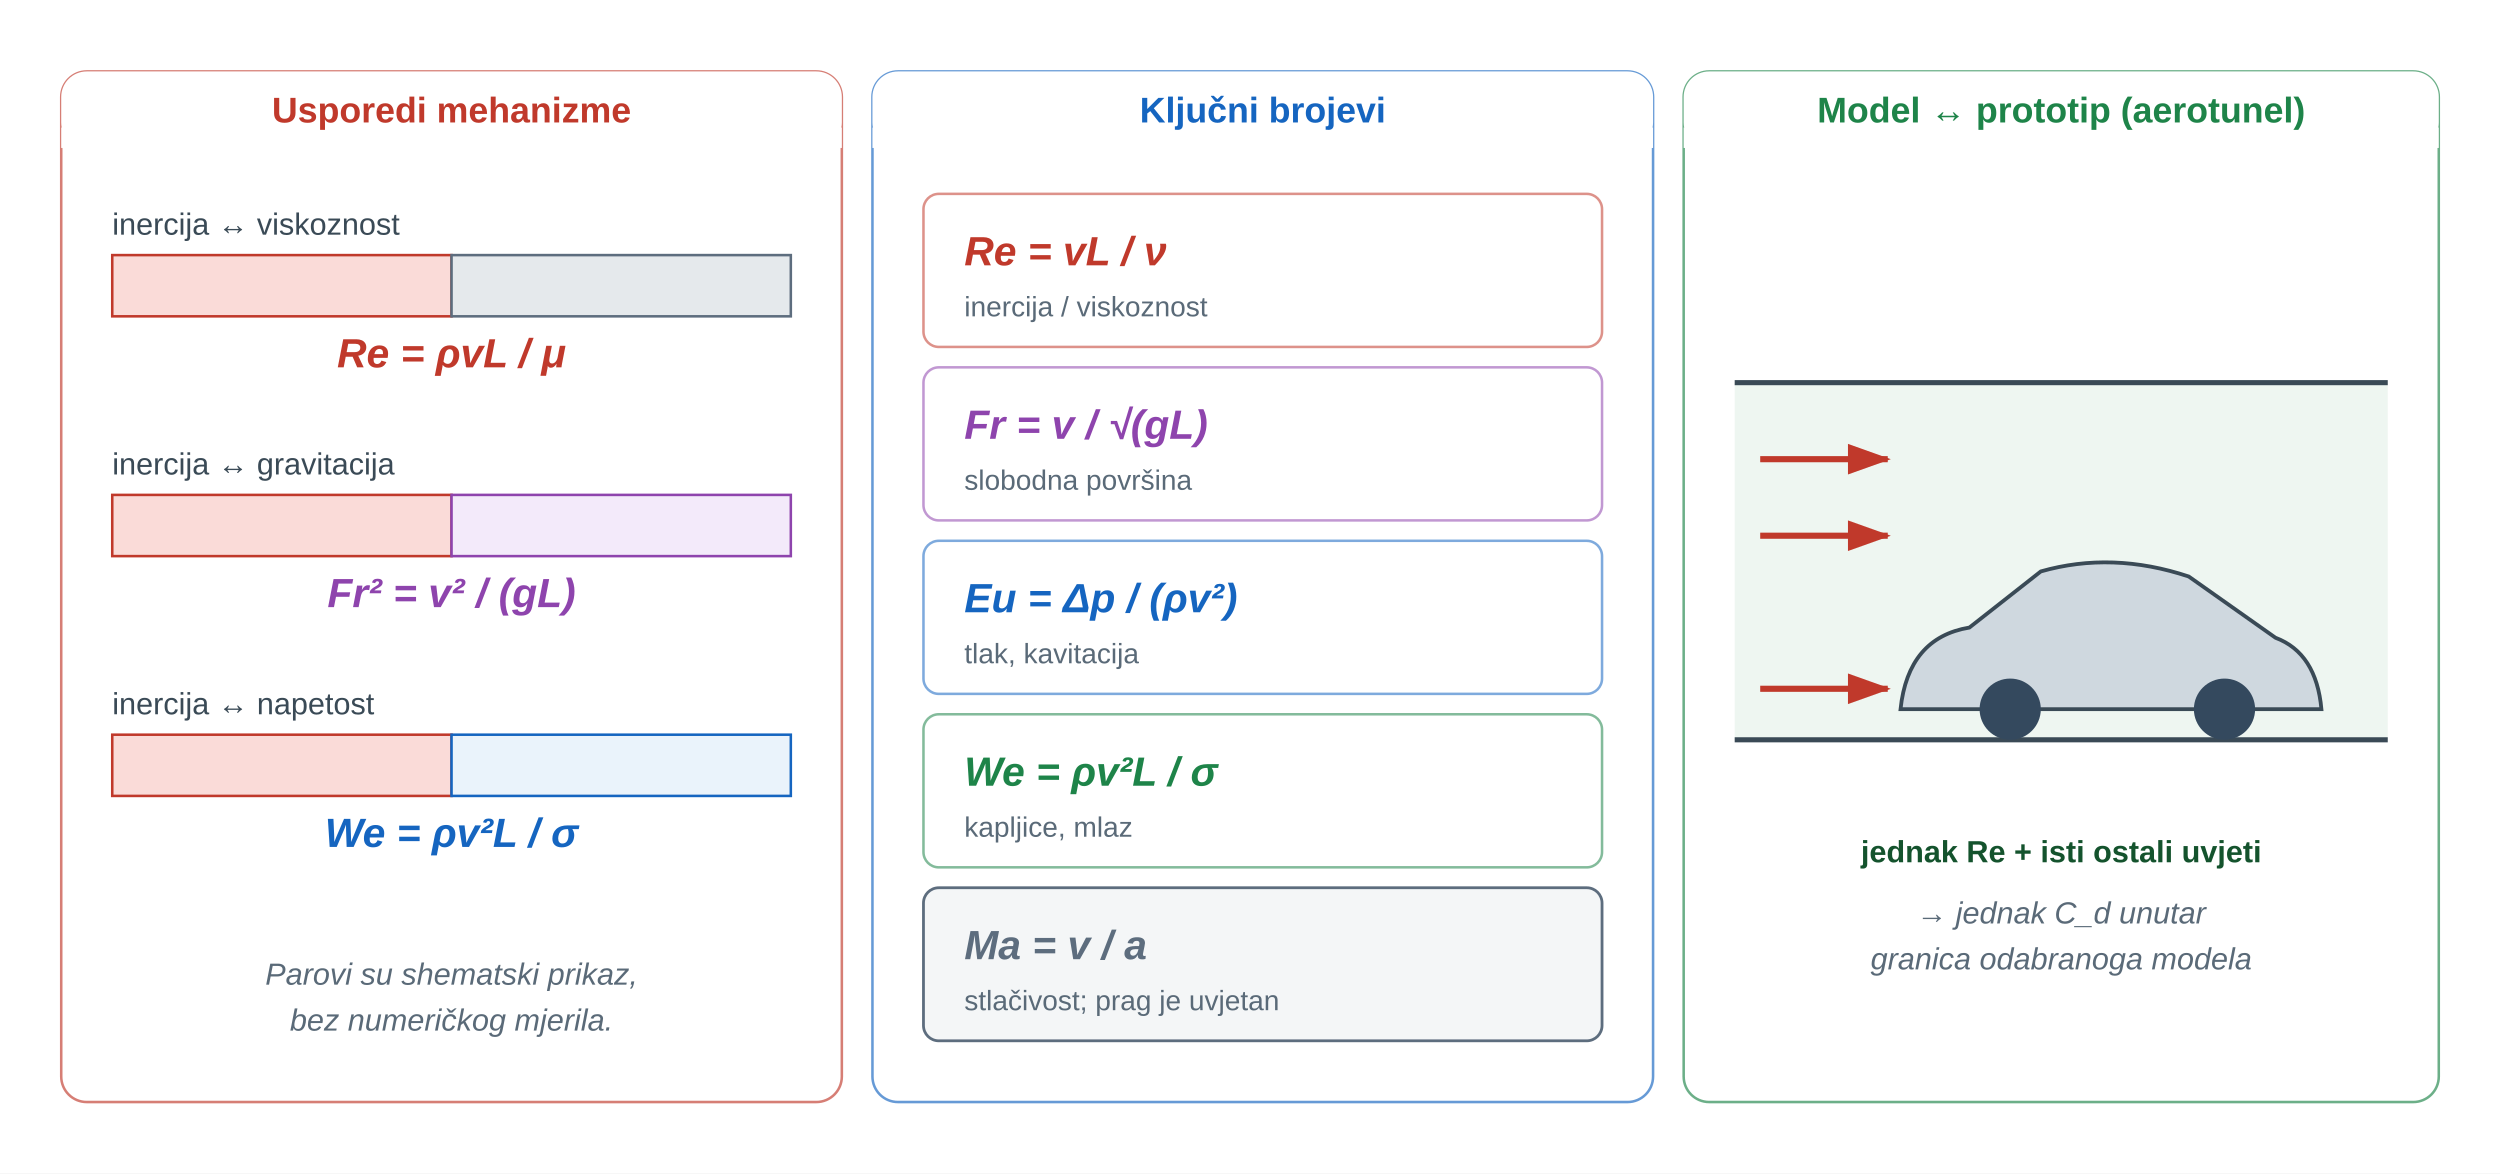
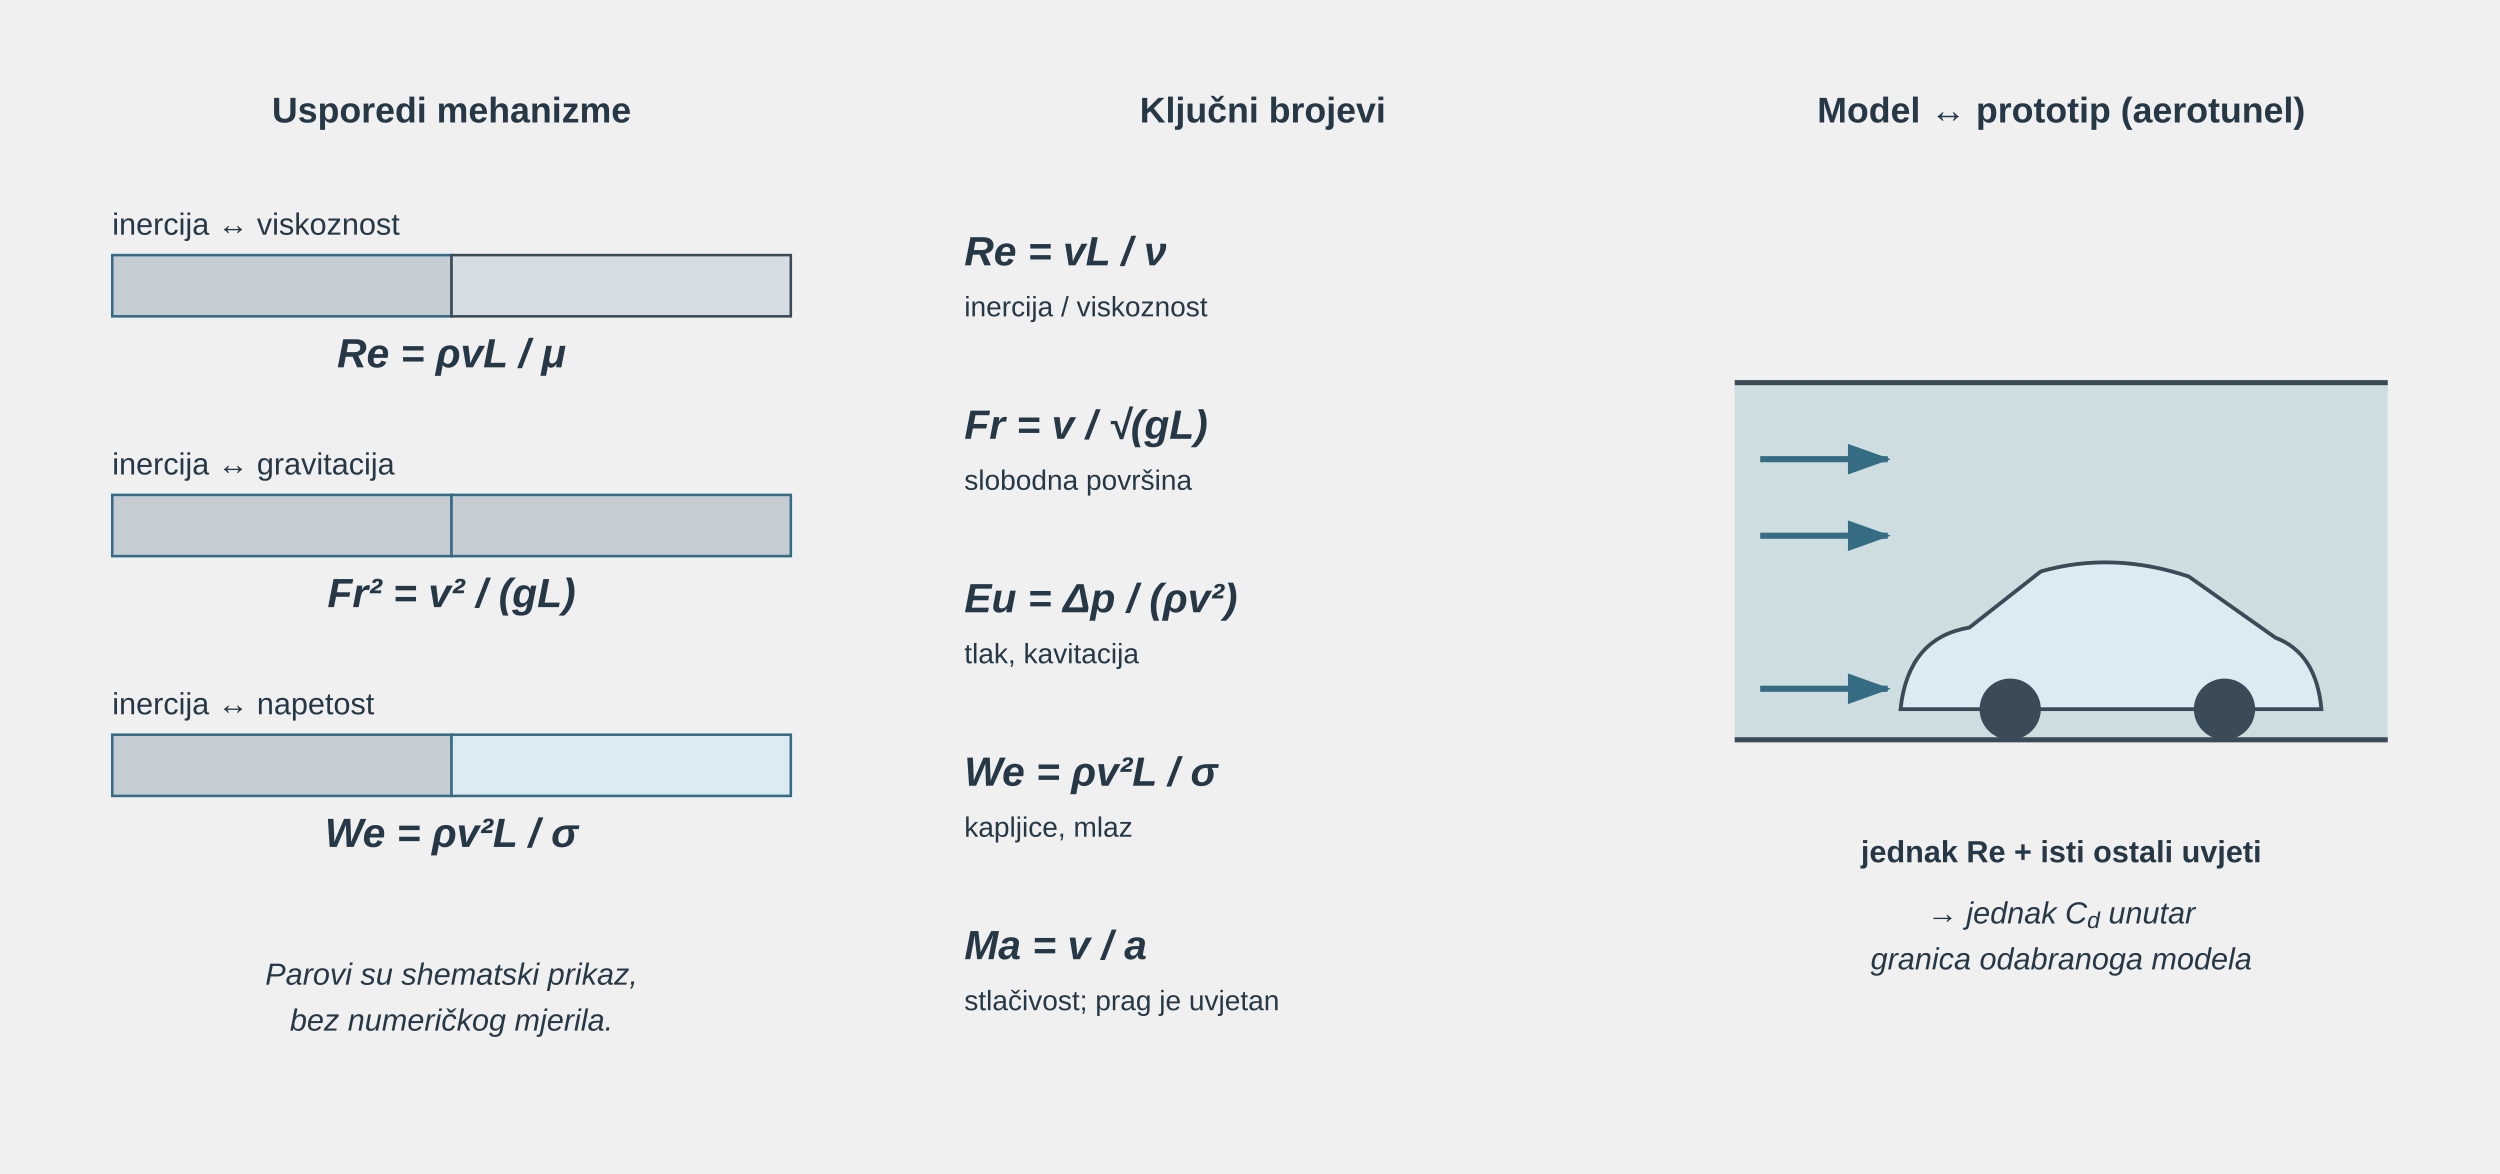
<svg xmlns="http://www.w3.org/2000/svg" viewBox="0 0 980 460" role="img" aria-labelledby="u14fup_title u14fup_desc" preserveAspectRatio="xMidYMid meet" style="display:block;width:100%;max-width:980px;height:auto;">
  <defs>
    <marker id="u14fup_aR" markerWidth="7" markerHeight="5" refX="6.5" refY="2.5" orient="auto">
-       <path d="M0,0 L0,5 L7,2.5 z" fill="#c0392b" />
+       <path d="M0,0 L0,5 L7,2.5 z" fill="#356b83" />
    </marker>
  </defs>
-   <rect width="980" height="460" fill="#ffffff" />
-   <rect x="24" y="28" width="306" height="404" rx="10" fill="white" stroke="#c0392b" stroke-width="1" stroke-opacity="0.65" />
-   <rect x="24" y="28" width="306" height="30" rx="10" fill="white" stroke="none" />
-   <rect x="24" y="50" width="306" height="8" fill="white" stroke="none" />
-   <text x="177" y="48" font-family="'Segoe UI',Arial,sans-serif" font-size="14" font-weight="700" text-anchor="middle" fill="#c0392b">Usporedi mehanizme</text>
-   <text x="44" y="92" font-family="'Segoe UI',Arial,sans-serif" font-size="12" fill="#3a4a56">inercija ↔ viskoznost</text>
-   <rect x="44" y="100" width="133" height="24" fill="#fadbd8" stroke="#c0392b" stroke-width="1" />
-   <rect x="177" y="100" width="133" height="24" fill="#e5e9ec" stroke="#5d6d7e" stroke-width="1" />
-   <text x="177" y="144" font-family="'Segoe UI',Arial,sans-serif" font-size="16" font-style="italic" font-weight="700" text-anchor="middle" fill="#c0392b">Re = ρvL / μ</text>
-   <text x="44" y="186" font-family="'Segoe UI',Arial,sans-serif" font-size="12" fill="#3a4a56">inercija ↔ gravitacija</text>
-   <rect x="44" y="194" width="133" height="24" fill="#fadbd8" stroke="#c0392b" stroke-width="1" />
-   <rect x="177" y="194" width="133" height="24" fill="#f3eafa" stroke="#8e44ad" stroke-width="1" />
-   <text x="177" y="238" font-family="'Segoe UI',Arial,sans-serif" font-size="16" font-style="italic" font-weight="700" text-anchor="middle" fill="#8e44ad">Fr² = v² / (gL)</text>
-   <text x="44" y="280" font-family="'Segoe UI',Arial,sans-serif" font-size="12" fill="#3a4a56">inercija ↔ napetost</text>
-   <rect x="44" y="288" width="133" height="24" fill="#fadbd8" stroke="#c0392b" stroke-width="1" />
-   <rect x="177" y="288" width="133" height="24" fill="#eaf3fb" stroke="#1565c0" stroke-width="1" />
-   <text x="177" y="332" font-family="'Segoe UI',Arial,sans-serif" font-size="16" font-style="italic" font-weight="700" text-anchor="middle" fill="#1565c0">We = ρv²L / σ</text>
-   <text x="177" y="386" font-family="'Segoe UI',Arial,sans-serif" font-size="12" font-style="italic" text-anchor="middle" fill="#5a6a78">Parovi su shematski prikaz,</text>
-   <text x="177" y="404" font-family="'Segoe UI',Arial,sans-serif" font-size="12" font-style="italic" text-anchor="middle" fill="#5a6a78">bez numeričkog mjerila.</text>
-   <rect x="342" y="28" width="306" height="404" rx="10" fill="white" stroke="#1565c0" stroke-width="1" stroke-opacity="0.65" />
-   <rect x="342" y="28" width="306" height="30" rx="10" fill="white" stroke="none" />
-   <rect x="342" y="50" width="306" height="8" fill="white" stroke="none" />
-   <text x="495" y="48" font-family="'Segoe UI',Arial,sans-serif" font-size="14" font-weight="700" text-anchor="middle" fill="#1565c0">Ključni brojevi</text>
-   <rect x="362" y="76" width="266" height="60" rx="6" fill="white" stroke="#c0392b" stroke-width="1" stroke-opacity="0.55" />
-   <text x="378" y="104" font-family="'Segoe UI',Arial,sans-serif" font-size="16" font-style="italic" font-weight="700" fill="#c0392b">Re = vL / ν</text>
-   <text x="378" y="124" font-family="'Segoe UI',Arial,sans-serif" font-size="11" fill="#5a6a78">inercija / viskoznost</text>
-   <rect x="362" y="144" width="266" height="60" rx="6" fill="white" stroke="#8e44ad" stroke-width="1" stroke-opacity="0.55" />
-   <text x="378" y="172" font-family="'Segoe UI',Arial,sans-serif" font-size="16" font-style="italic" font-weight="700" fill="#8e44ad">Fr = v / √(gL)</text>
-   <text x="378" y="192" font-family="'Segoe UI',Arial,sans-serif" font-size="11" fill="#5a6a78">slobodna površina</text>
-   <rect x="362" y="212" width="266" height="60" rx="6" fill="white" stroke="#1565c0" stroke-width="1" stroke-opacity="0.55" />
-   <text x="378" y="240" font-family="'Segoe UI',Arial,sans-serif" font-size="16" font-style="italic" font-weight="700" fill="#1565c0">Eu = Δp / (ρv²)</text>
-   <text x="378" y="260" font-family="'Segoe UI',Arial,sans-serif" font-size="11" fill="#5a6a78">tlak, kavitacija</text>
-   <rect x="362" y="280" width="266" height="60" rx="6" fill="white" stroke="#1e8449" stroke-width="1" stroke-opacity="0.55" />
-   <text x="378" y="308" font-family="'Segoe UI',Arial,sans-serif" font-size="16" font-style="italic" font-weight="700" fill="#1e8449">We = ρv²L / σ</text>
-   <text x="378" y="328" font-family="'Segoe UI',Arial,sans-serif" font-size="11" fill="#5a6a78">kapljice, mlaz</text>
-   <rect x="362" y="348" width="266" height="60" rx="6" fill="#f4f6f7" stroke="#5d6d7e" stroke-width="1.1" />
-   <text x="378" y="376" font-family="'Segoe UI',Arial,sans-serif" font-size="16" font-style="italic" font-weight="700" fill="#5d6d7e">Ma = v / a</text>
-   <text x="378" y="396" font-family="'Segoe UI',Arial,sans-serif" font-size="11" fill="#5a6a78">stlačivost; prag je uvjetan</text>
-   <rect x="660" y="28" width="296" height="404" rx="10" fill="white" stroke="#1e8449" stroke-width="1" stroke-opacity="0.65" />
-   <rect x="660" y="28" width="296" height="30" rx="10" fill="white" stroke="none" />
-   <rect x="660" y="50" width="296" height="8" fill="white" stroke="none" />
-   <text x="808" y="48" font-family="'Segoe UI',Arial,sans-serif" font-size="14" font-weight="700" text-anchor="middle" fill="#1e8449">Model ↔ prototip (aerotunel)</text>
-   <rect x="680" y="150" width="256" height="140" fill="#eef6f1" />
+   <text x="177" y="48" font-family="Arial, Liberation Sans, sans-serif" font-size="14" font-weight="700" text-anchor="middle" fill="#263746">Usporedi mehanizme</text>
+   <text x="44" y="92" font-family="Arial, Liberation Sans, sans-serif" font-size="12" fill="#263746">inercija ↔ viskoznost</text>
+   <rect x="44" y="100" width="133" height="24" fill="#c5cdd3" stroke="#356b83" stroke-width="1" />
+   <rect x="177" y="100" width="133" height="24" fill="#d7dee3" stroke="#3a4a56" stroke-width="1" />
+   <text x="177" y="144" font-family="Arial, Liberation Sans, sans-serif" font-size="16" font-style="italic" font-weight="700" text-anchor="middle" fill="#263746">Re = ρvL / μ</text>
+   <text x="44" y="186" font-family="Arial, Liberation Sans, sans-serif" font-size="12" fill="#263746">inercija ↔ gravitacija</text>
+   <rect x="44" y="194" width="133" height="24" fill="#c5cdd3" stroke="#356b83" stroke-width="1" />
+   <rect x="177" y="194" width="133" height="24" fill="#c5cdd3" stroke="#356b83" stroke-width="1" />
+   <text x="177" y="238" font-family="Arial, Liberation Sans, sans-serif" font-size="16" font-style="italic" font-weight="700" text-anchor="middle" fill="#263746">Fr² = v² / (gL)</text>
+   <text x="44" y="280" font-family="Arial, Liberation Sans, sans-serif" font-size="12" fill="#263746">inercija ↔ napetost</text>
+   <rect x="44" y="288" width="133" height="24" fill="#c5cdd3" stroke="#356b83" stroke-width="1" />
+   <rect x="177" y="288" width="133" height="24" fill="#dcebf1" stroke="#356b83" stroke-width="1" />
+   <text x="177" y="332" font-family="Arial, Liberation Sans, sans-serif" font-size="16" font-style="italic" font-weight="700" text-anchor="middle" fill="#263746">We = ρv²L / σ</text>
+   <text x="177" y="386" font-family="Arial, Liberation Sans, sans-serif" font-size="12" font-style="italic" text-anchor="middle" fill="#263746">Parovi su shematski prikaz,</text>
+   <text x="177" y="404" font-family="Arial, Liberation Sans, sans-serif" font-size="12" font-style="italic" text-anchor="middle" fill="#263746">bez numeričkog mjerila.</text>
+   <text x="495" y="48" font-family="Arial, Liberation Sans, sans-serif" font-size="14" font-weight="700" text-anchor="middle" fill="#263746">Ključni brojevi</text>
+   <text x="378" y="104" font-family="Arial, Liberation Sans, sans-serif" font-size="16" font-style="italic" font-weight="700" fill="#263746">Re = vL / ν</text>
+   <text x="378" y="124" font-family="Arial, Liberation Sans, sans-serif" font-size="11" fill="#263746">inercija / viskoznost</text>
+   <text x="378" y="172" font-family="Arial, Liberation Sans, sans-serif" font-size="16" font-style="italic" font-weight="700" fill="#263746">Fr = v / √(gL)</text>
+   <text x="378" y="192" font-family="Arial, Liberation Sans, sans-serif" font-size="11" fill="#263746">slobodna površina</text>
+   <text x="378" y="240" font-family="Arial, Liberation Sans, sans-serif" font-size="16" font-style="italic" font-weight="700" fill="#263746">Eu = Δp / (ρv²)</text>
+   <text x="378" y="260" font-family="Arial, Liberation Sans, sans-serif" font-size="11" fill="#263746">tlak, kavitacija</text>
+   <text x="378" y="308" font-family="Arial, Liberation Sans, sans-serif" font-size="16" font-style="italic" font-weight="700" fill="#263746">We = ρv²L / σ</text>
+   <text x="378" y="328" font-family="Arial, Liberation Sans, sans-serif" font-size="11" fill="#263746">kapljice, mlaz</text>
+   <text x="378" y="376" font-family="Arial, Liberation Sans, sans-serif" font-size="16" font-style="italic" font-weight="700" fill="#263746">Ma = v / a</text>
+   <text x="378" y="396" font-family="Arial, Liberation Sans, sans-serif" font-size="11" fill="#263746">stlačivost; prag je uvjetan</text>
+   <text x="808" y="48" font-family="Arial, Liberation Sans, sans-serif" font-size="14" font-weight="700" text-anchor="middle" fill="#263746">Model ↔ prototip (aerotunel)</text>
+   <rect x="680" y="150" width="256" height="140" fill="#cedee0" />
  <path id="u14fup_tunnelwalls" d="M680 150 H936 M680 290 H936" fill="none" stroke="#3a4a56" stroke-width="2" />
-   <line x1="690" y1="180" x2="740" y2="180" stroke="#c0392b" stroke-width="2.4" marker-end="url(#u14fup_aR)" />
-   <line x1="690" y1="210" x2="740" y2="210" stroke="#c0392b" stroke-width="2.4" marker-end="url(#u14fup_aR)" />
-   <path d="M745,278 Q748,250 772,246 L800,224 Q828,216 858,226 L892,250 Q908,256 910,278 Z" fill="#cfd8df" stroke="#3a4a56" stroke-width="1.5" />
-   <circle cx="788" cy="278" r="12" fill="#34495e" />
-   <circle cx="872" cy="278" r="12" fill="#34495e" />
-   <line x1="690" y1="270" x2="740" y2="270" stroke="#c0392b" stroke-width="2.4" marker-end="url(#u14fup_aR)" />
-   <text x="808" y="338" font-family="'Segoe UI',Arial,sans-serif" font-size="12" text-anchor="middle" fill="#14532d">
+   <line x1="690" y1="180" x2="740" y2="180" stroke="#356b83" stroke-width="2.4" marker-end="url(#u14fup_aR)" />
+   <line x1="690" y1="210" x2="740" y2="210" stroke="#356b83" stroke-width="2.4" marker-end="url(#u14fup_aR)" />
+   <path d="M745,278 Q748,250 772,246 L800,224 Q828,216 858,226 L892,250 Q908,256 910,278 Z" fill="#dcebf1" stroke="#3a4a56" stroke-width="1.5" />
+   <circle cx="788" cy="278" r="12" fill="#3a4a56" />
+   <circle cx="872" cy="278" r="12" fill="#3a4a56" />
+   <line x1="690" y1="270" x2="740" y2="270" stroke="#356b83" stroke-width="2.4" marker-end="url(#u14fup_aR)" />
+   <text x="808" y="338" font-family="Arial, Liberation Sans, sans-serif" font-size="12" text-anchor="middle" fill="#263746">
    <tspan font-weight="700">jednak Re + isti ostali uvjeti</tspan>
  </text>
-   <text x="808" y="362" font-family="'Segoe UI',Arial,sans-serif" font-size="12" font-style="italic" text-anchor="middle" fill="#5a6a78">→ jednak C_d unutar</text>
-   <text x="808" y="380" font-family="'Segoe UI',Arial,sans-serif" font-size="12" font-style="italic" text-anchor="middle" fill="#5a6a78">granica odabranoga modela</text>
+   <text x="808" y="362" font-family="Arial, Liberation Sans, sans-serif" font-size="12" font-style="italic" text-anchor="middle" fill="#263746">→ jednak C<tspan baseline-shift="sub" font-size="0.75em">d</tspan> unutar</text>
+   <text x="808" y="380" font-family="Arial, Liberation Sans, sans-serif" font-size="12" font-style="italic" text-anchor="middle" fill="#263746">granica odabranoga modela</text>
</svg>
